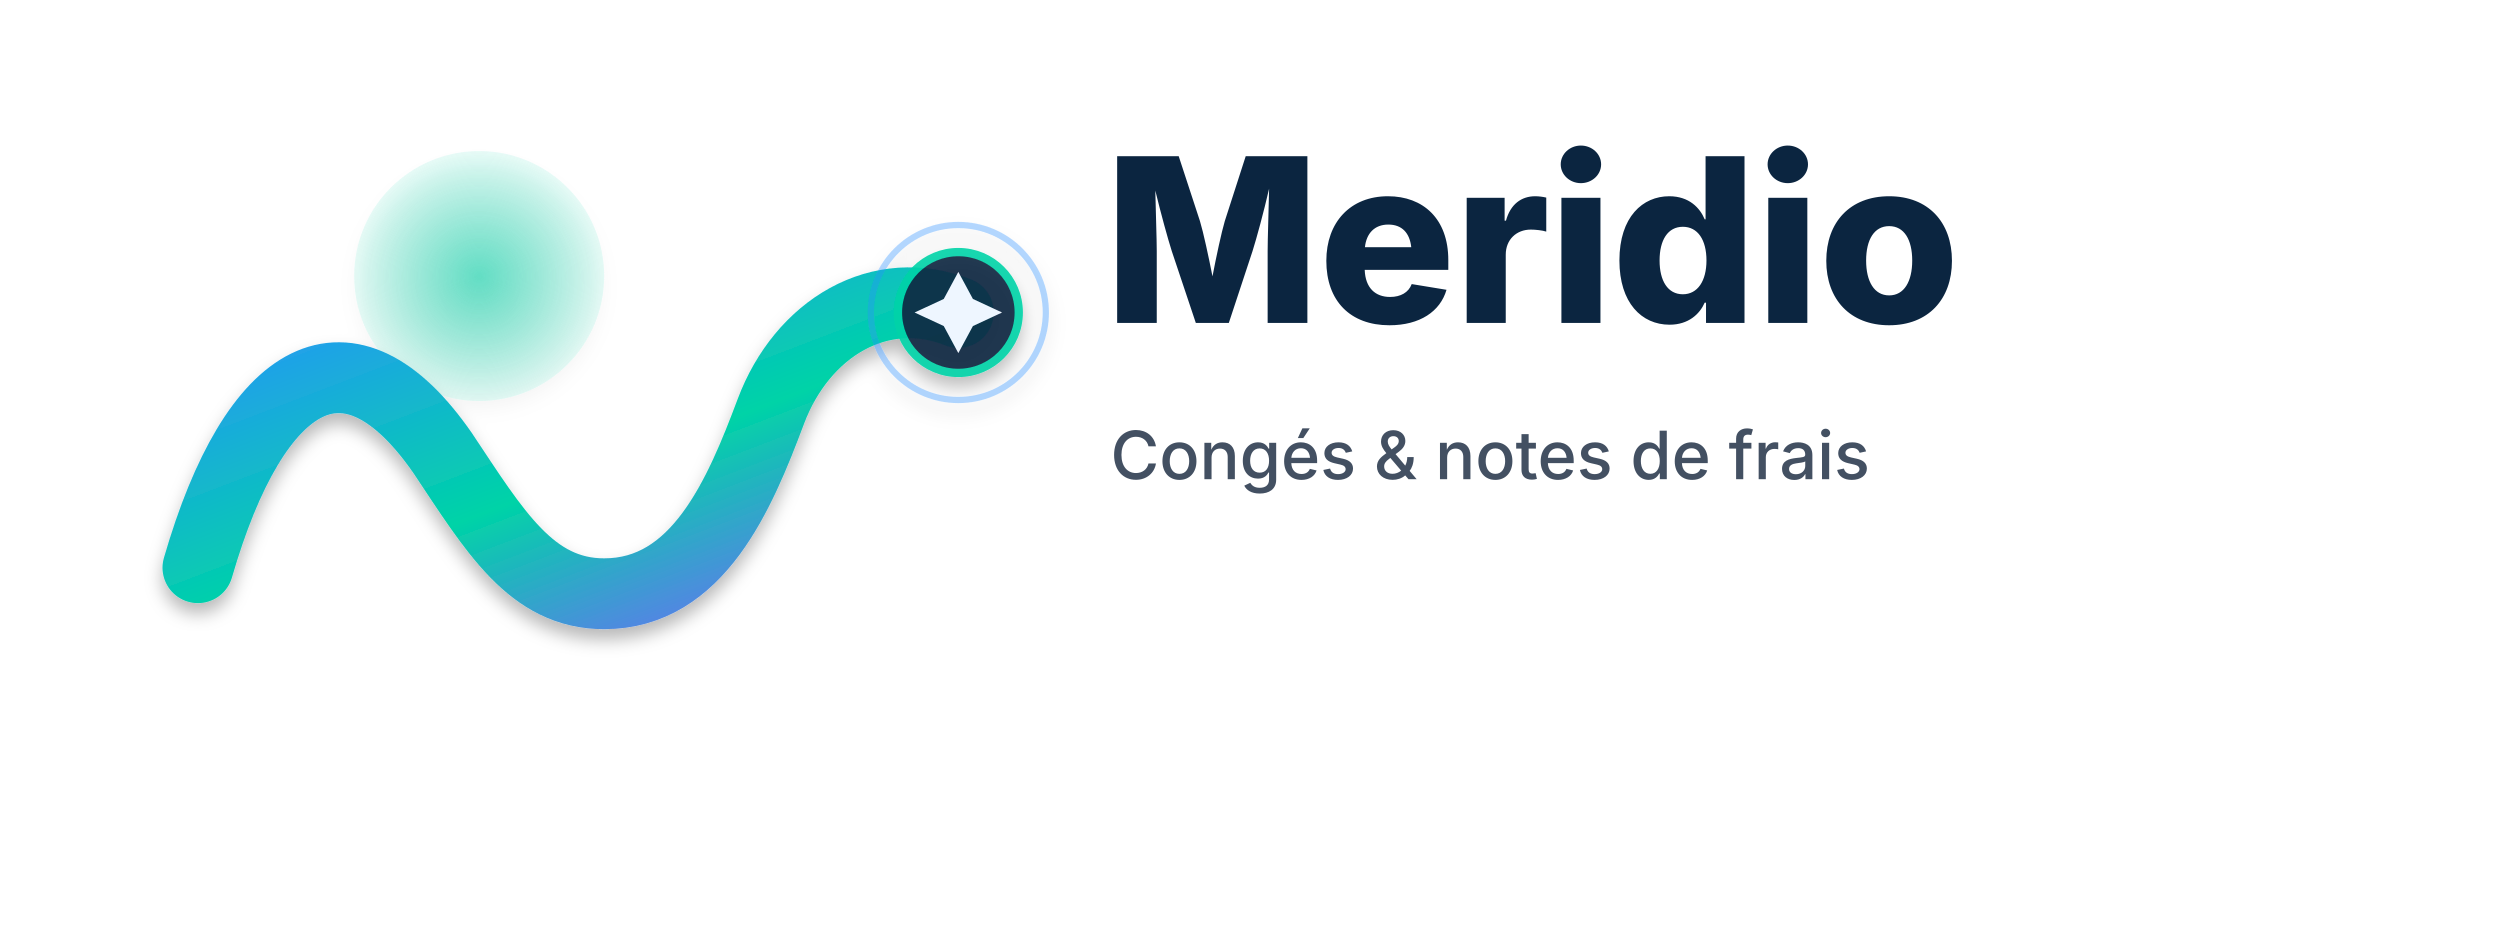
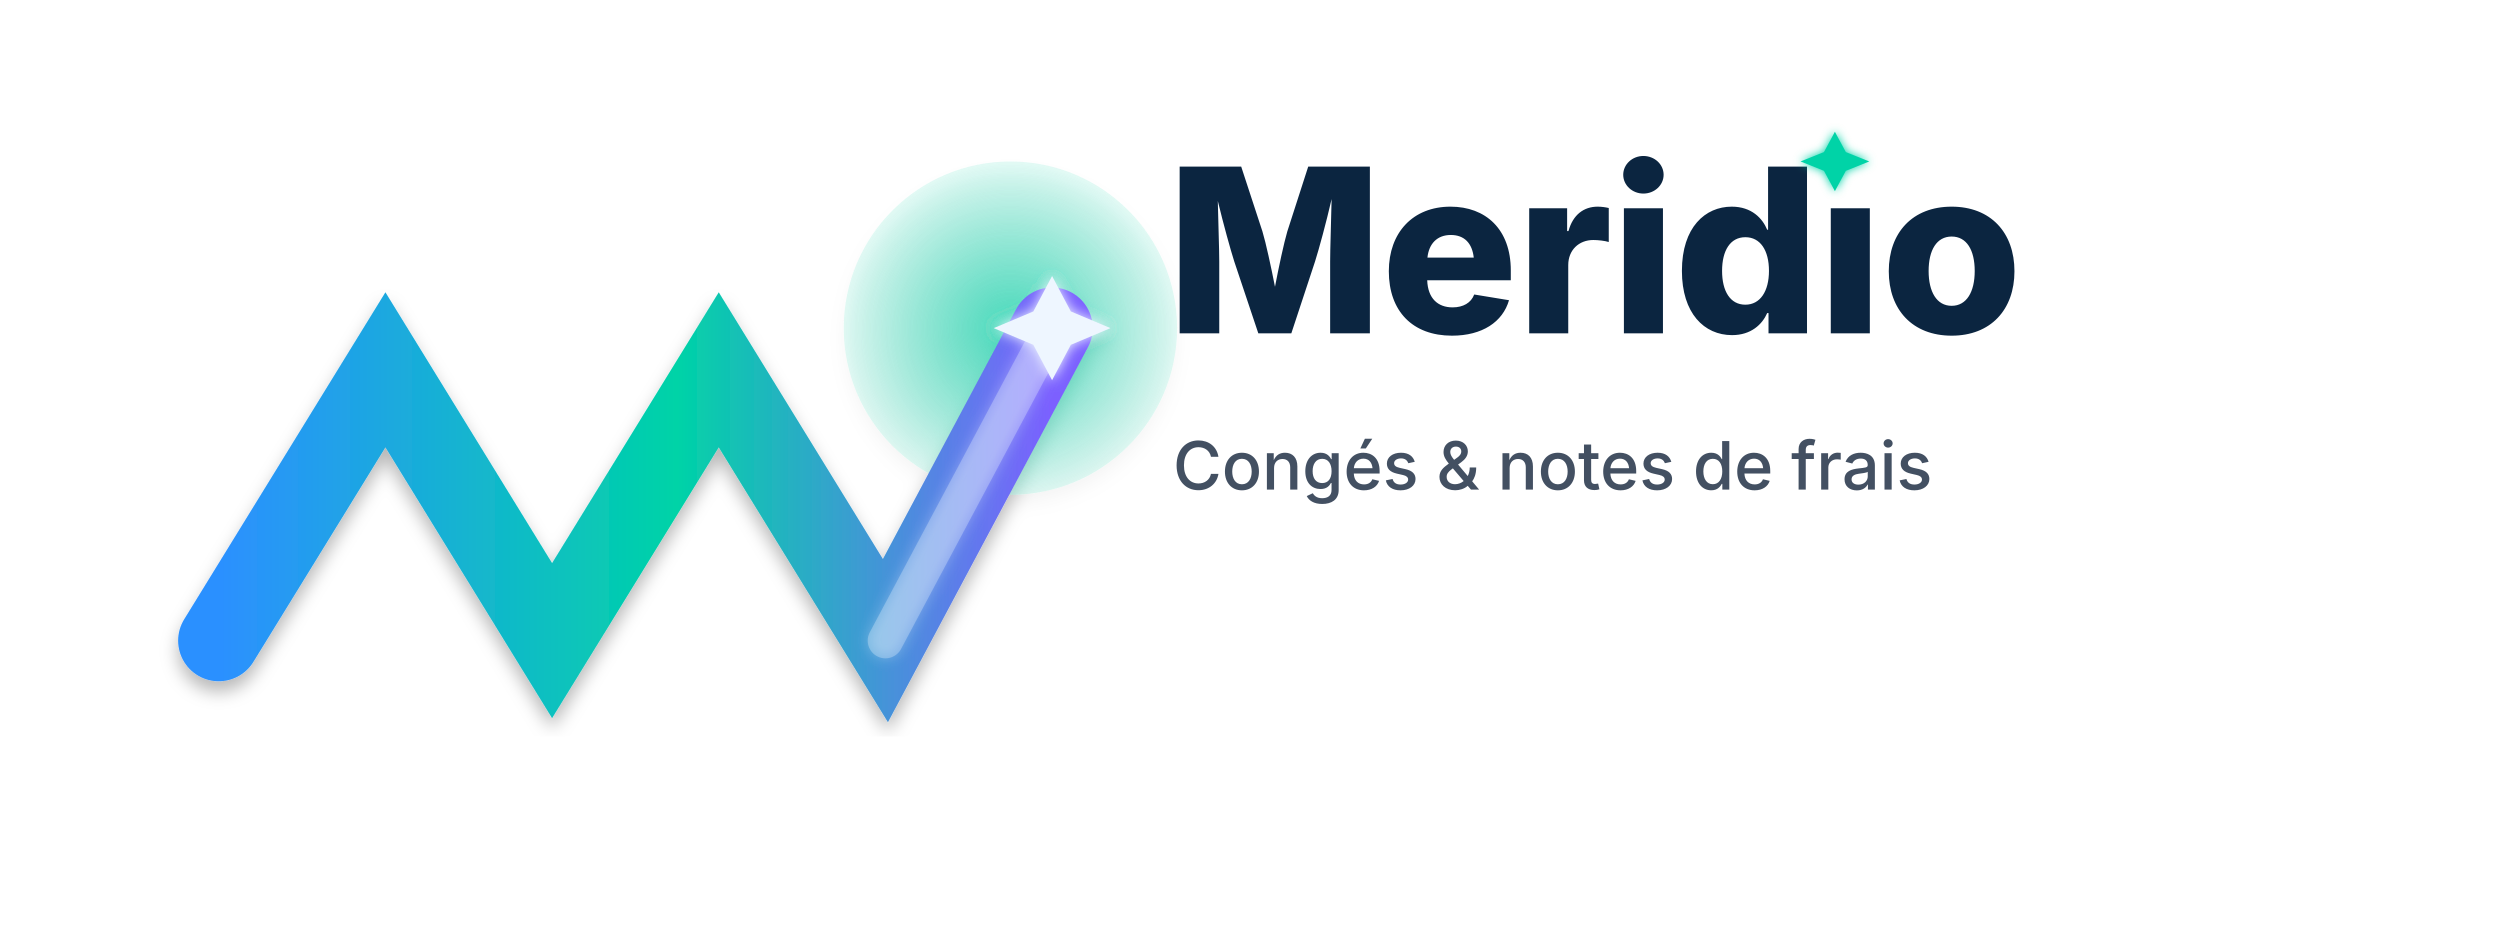
<svg xmlns="http://www.w3.org/2000/svg" width="2400" height="900" viewBox="0 0 2400 900">
  <defs>
-     <linearGradient id="gRibbon" x1="0" y1="0" x2="1" y2="1">
+     <linearGradient id="gWave" x1="0" y1="0" x2="1" y2="0">
      <stop offset="0" stop-color="#2c90ff" />
      <stop offset="0.55" stop-color="#00d3a7" />
      <stop offset="1" stop-color="#7b61ff" />
    </linearGradient>
-     <radialGradient id="gGlow" cx="50%" cy="50%" r="60%">
-       <stop offset="0" stop-color="#00d3a7" stop-opacity="0.55" />
+     <radialGradient id="gPulse" cx="50%" cy="50%" r="60%">
+       <stop offset="0" stop-color="#00d3a7" stop-opacity="0.65" />
      <stop offset="1" stop-color="#00d3a7" stop-opacity="0" />
    </radialGradient>
    <filter id="softShadow" x="-20%" y="-20%" width="140%" height="140%">
      <feGaussianBlur in="SourceAlpha" stdDeviation="8" result="blur" />
      <feOffset dx="0" dy="10" result="off" />
      <feColorMatrix in="off" type="matrix" values="0 0 0 0 0                 0 0 0 0 0                 0 0 0 0 0                 0 0 0 0.28 0" result="shadow" />
      <feMerge>
        <feMergeNode in="shadow" />
        <feMergeNode in="SourceGraphic" />
      </feMerge>
    </filter>
+     <filter id="glow" x="-50%" y="-50%" width="200%" height="200%">
+       <feGaussianBlur stdDeviation="6" result="b" />
+       <feMerge>
+         <feMergeNode in="b" />
+         <feMergeNode in="SourceGraphic" />
+       </feMerge>
+     </filter>
  </defs>
-   <g transform="translate(150,185)" filter="url(#softShadow)">
-     <circle cx="310" cy="80" r="120" fill="url(#gGlow)" />
-     <path d="M 40 360              C 95 170, 185 120, 275 250              C 325 325, 360 385, 430 385              C 520 385, 560 290, 590 210              C 620 130, 695 85, 770 115" fill="none" stroke="url(#gRibbon)" stroke-width="68" stroke-linecap="round" stroke-linejoin="round" />
-     <circle cx="770" cy="115" r="58" fill="#0b2540" opacity="0.90" stroke="#00d3a7" stroke-width="8" />
-     <path d="M 770 76              L 784 102              L 812 115              L 784 128              L 770 154              L 756 128              L 728 115              L 756 102 Z" fill="#eef6ff" />
-     <circle cx="770" cy="115" r="84" fill="none" stroke="#2c90ff" stroke-width="6" opacity="0.35" />
+   <g transform="translate(150,195)" filter="url(#softShadow)">
+     <circle cx="820" cy="120" r="160" fill="url(#gPulse)" />
+     <path d="M 60 420              L 220 160              L 380 420              L 540 160              L 700 420              L 860 120" fill="none" stroke="url(#gWave)" stroke-width="78" stroke-linecap="round" stroke-linejoin="miter" stroke-miterlimit="4" />
+     <path d="M 700 420 L 860 120" fill="none" stroke="#eef6ff" stroke-opacity="0.30" stroke-width="34" stroke-linecap="round" filter="url(#glow)" />
+     <path d="M 860 70              L 878 104              L 916 120              L 878 136              L 860 170              L 842 136              L 804 120              L 842 104 Z" fill="#eef6ff" filter="url(#glow)" />
  </g>
-   <g transform="translate(1060,310)">
-     <text x="0" y="0" font-family="Inter, ui-sans-serif, system-ui, -apple-system, Segoe UI, Roboto, Helvetica, Arial" font-size="220" font-weight="800" fill="#0b2540" letter-spacing="-2">Meridio</text>
+   <g transform="translate(1120,320)">
+     <text x="0" y="0" font-family="Inter, ui-sans-serif, system-ui, -apple-system, Segoe UI, Roboto, Helvetica, Arial" font-size="220" font-weight="800" fill="#0b2540" letter-spacing="-2">Meridıo</text>
+     <g transform="translate(551.5,-223.5) scale(0.75)">
+       <path d="M 120 40                L 134 66                L 164 78                L 134 90                L 120 116                L 106 90                L 76 78                L 106 66 Z" fill="#00d3a7" filter="url(#glow)" />
+     </g>
    <text x="6" y="150" font-family="Inter, ui-sans-serif, system-ui, -apple-system, Segoe UI, Roboto, Helvetica, Arial" font-size="64" font-weight="500" fill="#334155" opacity="0.92">Congés &amp; notes de frais</text>
  </g>
</svg>
